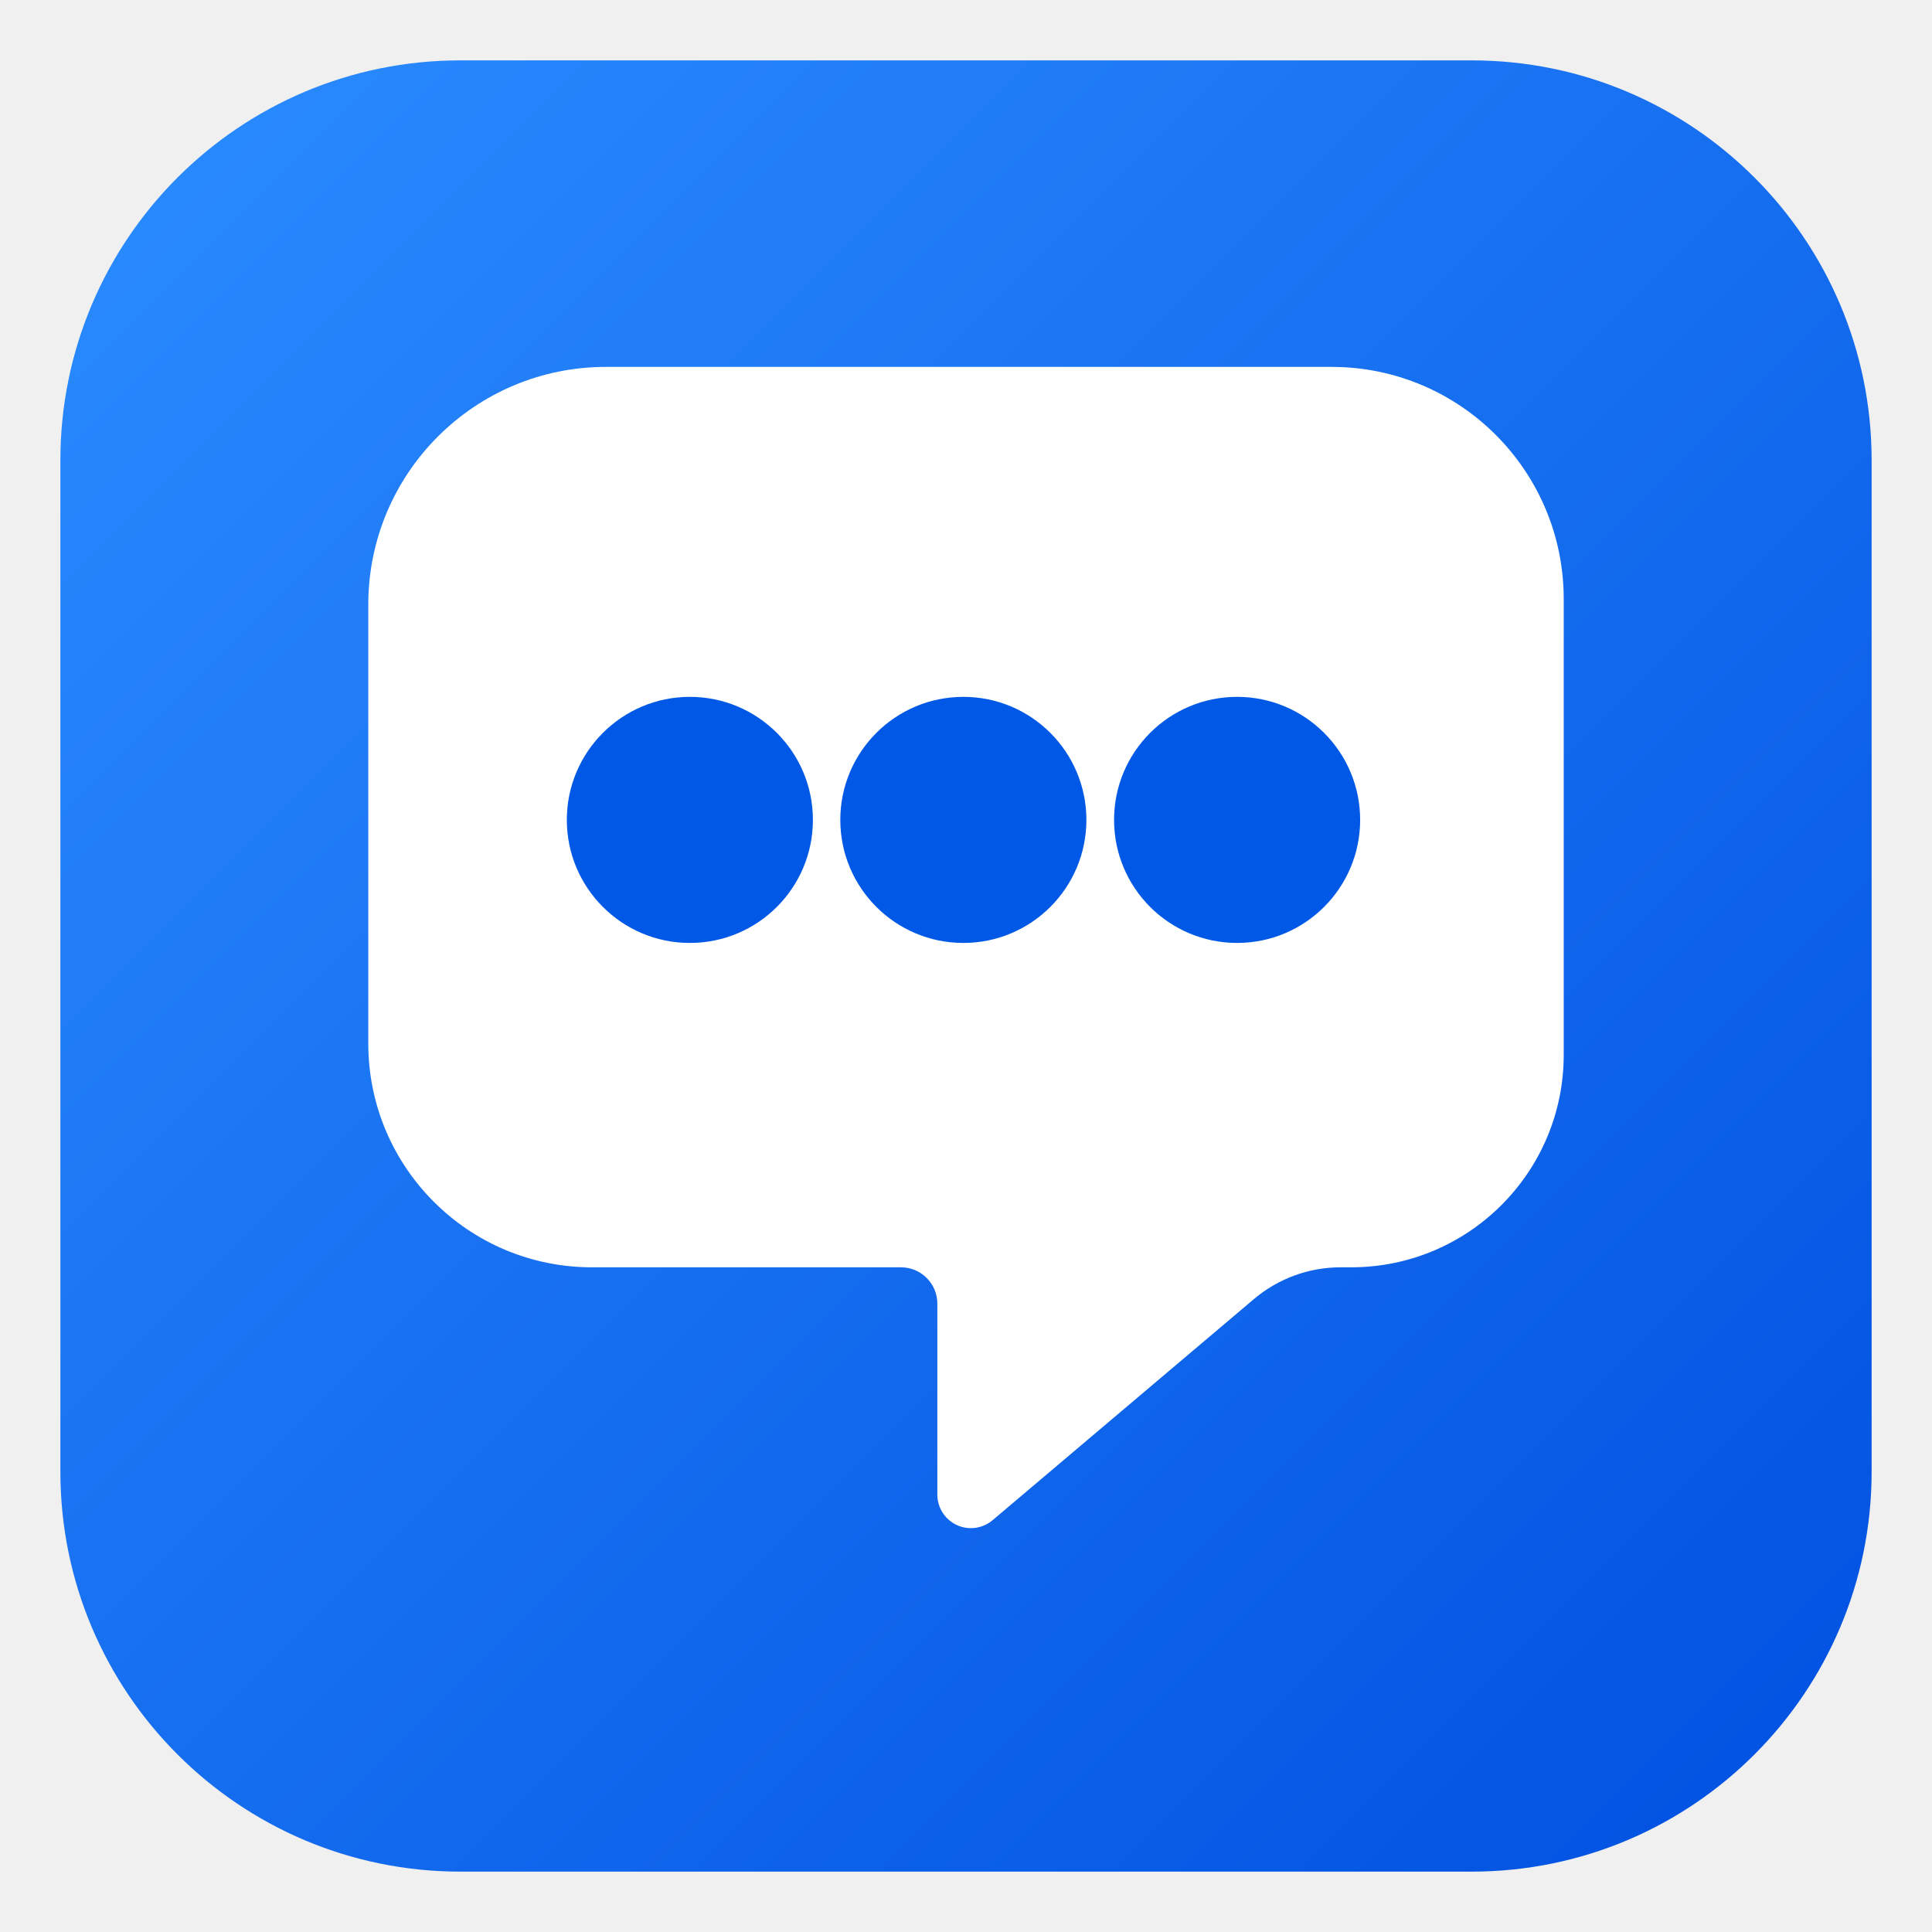
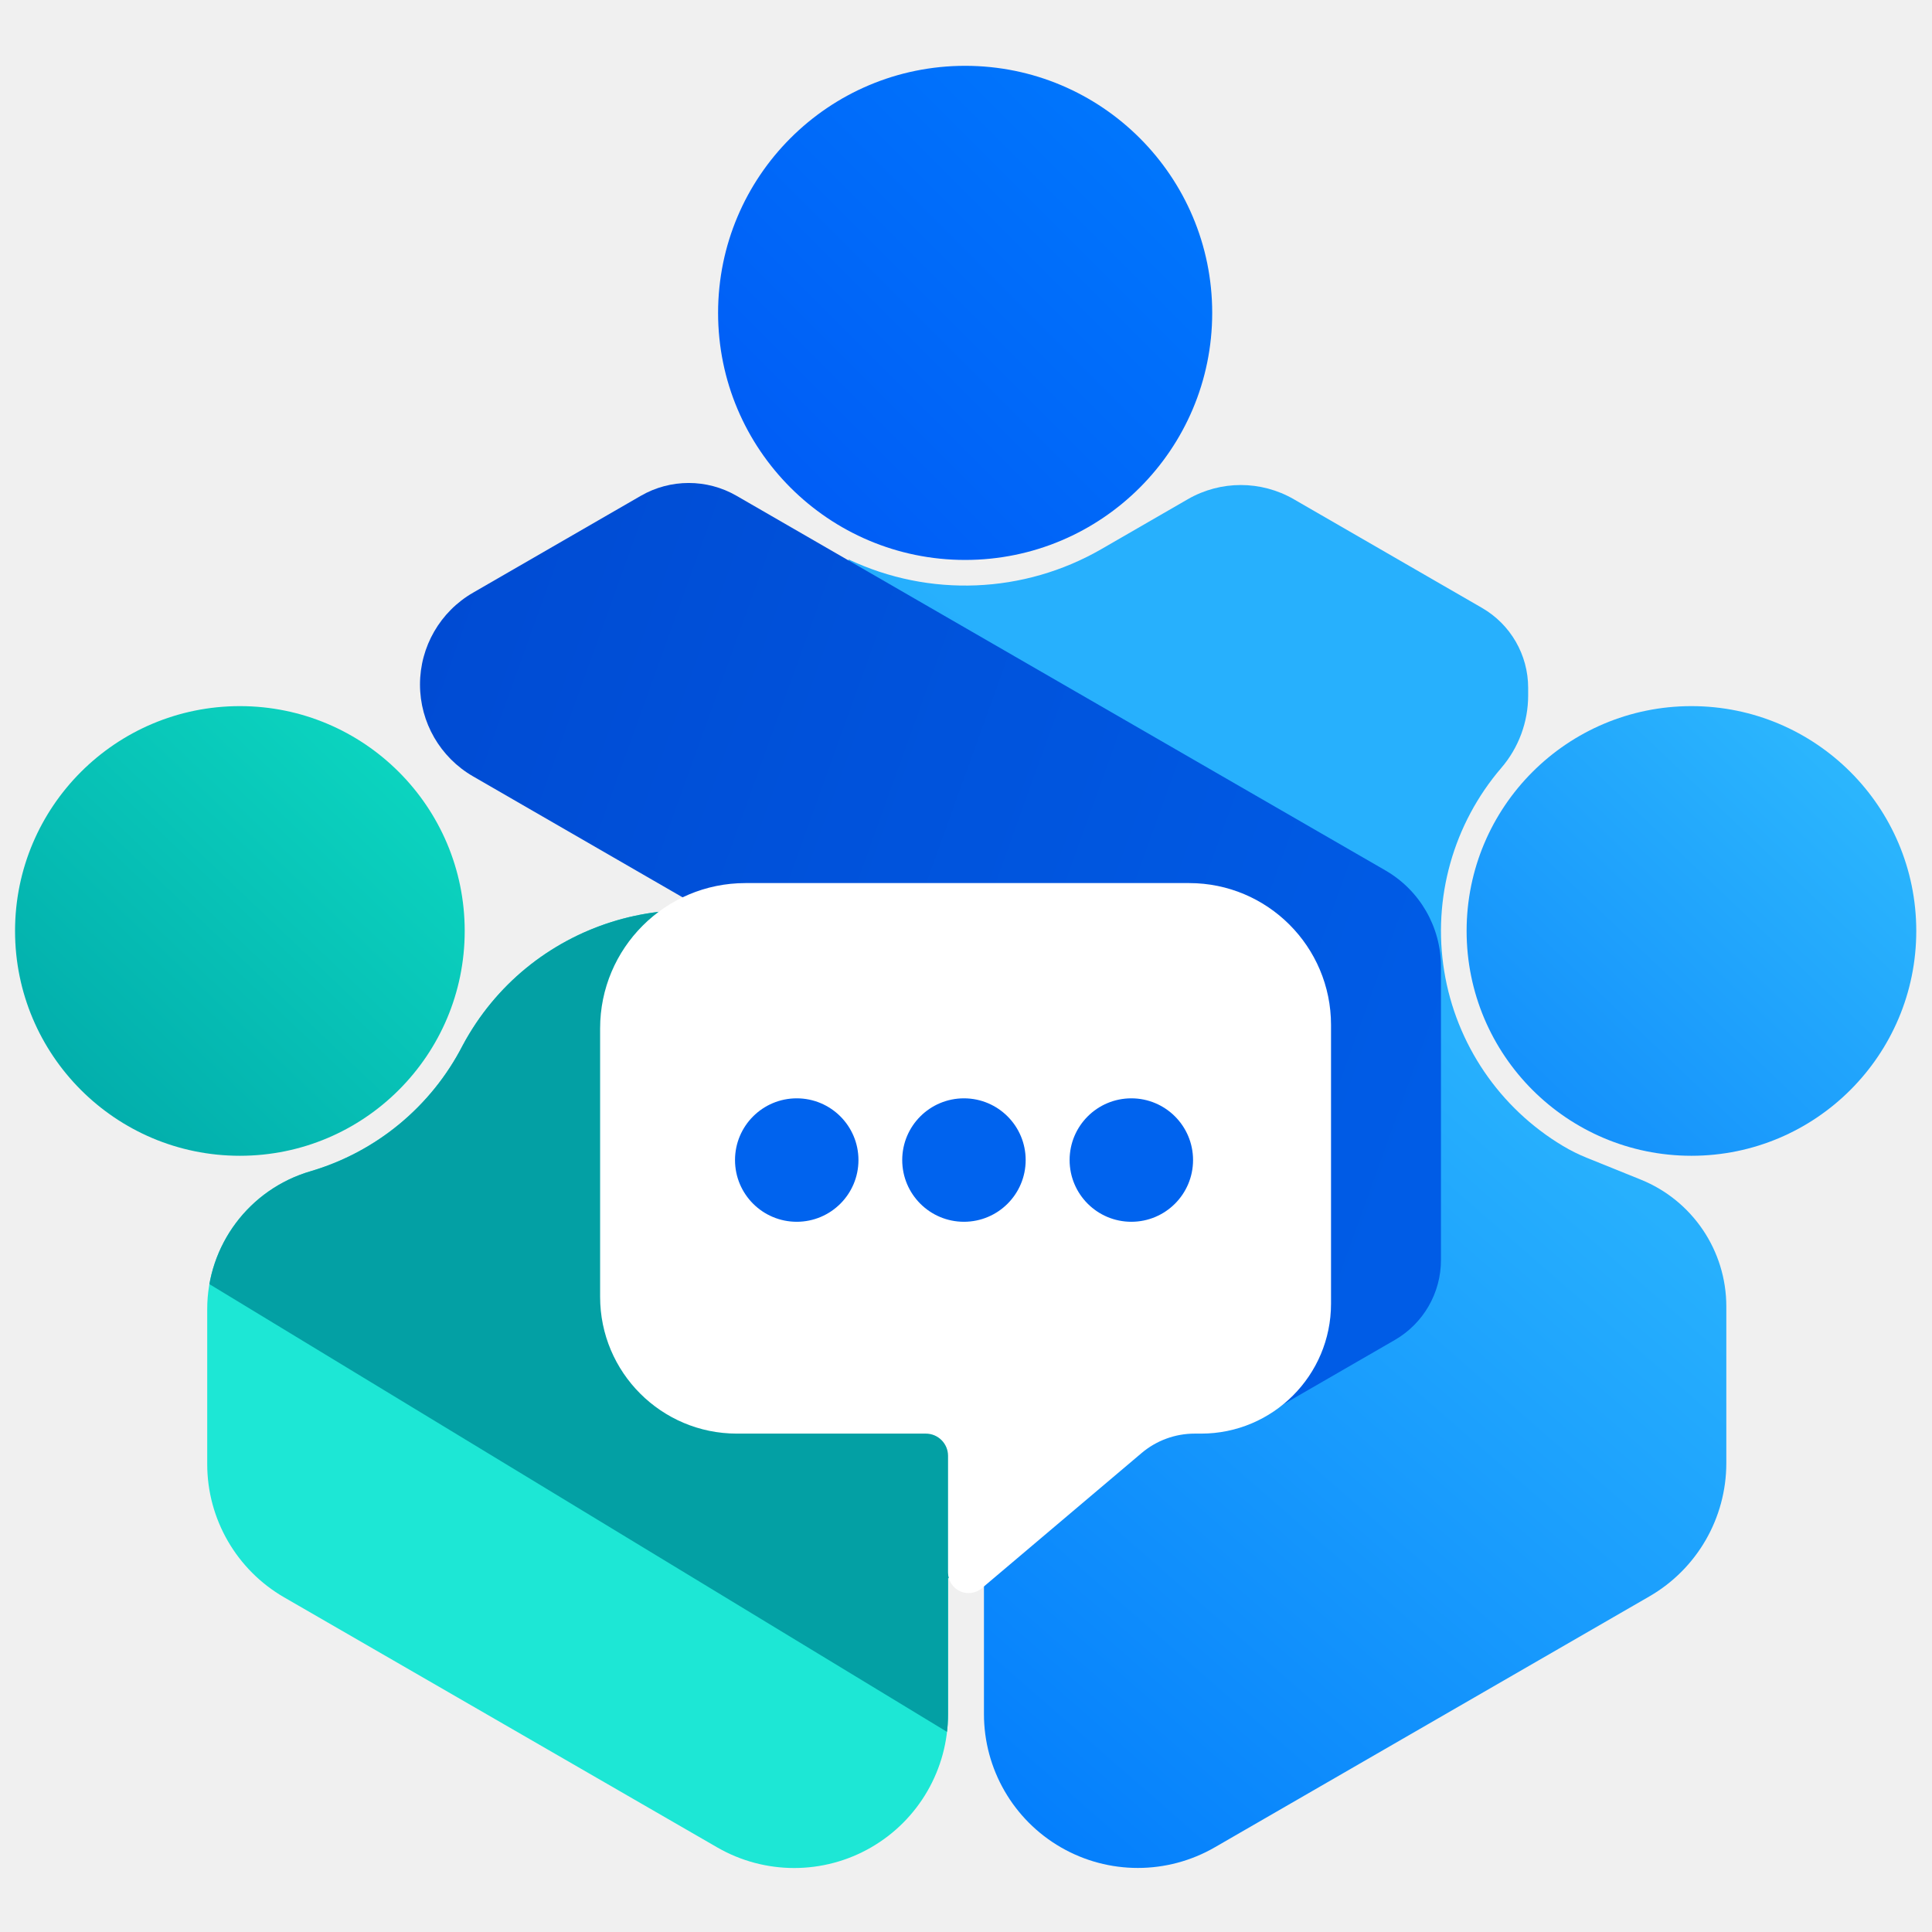
- <svg xmlns="http://www.w3.org/2000/svg" viewBox="0 0 1024 1024">
+ <svg xmlns="http://www.w3.org/2000/svg" viewBox="62 77 1130 1130">
  <defs>
-     <linearGradient id="plate" x1="0" y1="0" x2="1" y2="1">
-       <stop offset="0" stop-color="#2b8cff" />
-       <stop offset="1" stop-color="#0050e0" />
+     <linearGradient id="head-top" gradientUnits="userSpaceOnUse" x1="500" y1="390" x2="760" y2="130">
+       <stop offset="0" stop-color="#005af5" />
+       <stop offset="1" stop-color="#0079fd" />
    </linearGradient>
-     <filter id="shadow" x="-10%" y="-10%" width="120%" height="125%">
-       <feGaussianBlur in="SourceAlpha" stdDeviation="12" />
-       <feOffset dy="10" result="blur" />
-       <feFlood flood-color="#000" flood-opacity="0.28" />
-       <feComposite in2="blur" operator="in" />
-       <feMerge>
-         <feMergeNode />
-         <feMergeNode in="SourceGraphic" />
-       </feMerge>
-     </filter>
+     <linearGradient id="head-left" gradientUnits="userSpaceOnUse" x1="110" y1="720" x2="300" y2="520">
+       <stop offset="0" stop-color="#02aeac" />
+       <stop offset="1" stop-color="#0cd5c0" />
+     </linearGradient>
+     <linearGradient id="head-right" gradientUnits="userSpaceOnUse" x1="955" y1="720" x2="1145" y2="520">
+       <stop offset="0" stop-color="#1490fb" />
+       <stop offset="1" stop-color="#2cb7fd" />
+     </linearGradient>
+     <linearGradient id="body-top" gradientUnits="userSpaceOnUse" x1="300" y1="480" x2="910" y2="700">
+       <stop offset="0" stop-color="#004bd3" />
+       <stop offset="1" stop-color="#005ce6" />
+     </linearGradient>
+     <linearGradient id="body-right" gradientUnits="userSpaceOnUse" x1="660" y1="1150" x2="1000" y2="760">
+       <stop offset="0" stop-color="#047efc" />
+       <stop offset="1" stop-color="#27b0fd" />
+     </linearGradient>
+     <clipPath id="body-left-shade">
+       <path d="M150 807.15L700 1141L700 450L150 450Z" />
+     </clipPath>
  </defs>
-   <rect x="32" y="32" width="960" height="960" rx="212" fill="url(#plate)" />
-   <g transform="translate(-416.91 -685.17) scale(1.48211)">
-     <path fill="#fff" d="M498 593.5L757.5 593.5A83 83 0 0 1 840.5 676.5L840.5 839.5A76 76 0 0 1 764.5 915.5L760.72 915.5A48 48 0 0 0 729.71 926.86L636.25 1005.94A12 12 0 0 1 616.5 996.78L616.5 928.5A13 13 0 0 0 603.5 915.5L493 915.5A80 80 0 0 1 413 835.5L413 678.5A85 85 0 0 1 498 593.5Z" />
-     <g fill="#0058e6">
-       <circle cx="528" cy="755.5" r="44" />
-       <circle cx="625.8" cy="755.5" r="44" />
-       <circle cx="723.7" cy="755.5" r="44" />
-     </g>
+   <path fill="url(#body-right)" d="M706.25 398.13L756.72 368.99A62 62 0 0 1 818.72 368.99L928.8 432.55A54 54 0 0 1 955.8 479.32L955.8 483.76A65 65 0 0 1 940.13 526.09A146.5 146.5 0 0 0 976.18 747.27A100 100 0 0 0 989.99 754.14L1021.67 766.94A80 80 0 0 1 1071.7 841.11L1071.7 932.77A90 90 0 0 1 1026.7 1010.71L772.5 1157.48A90 90 0 0 1 637.5 1079.54L637.5 700L558.23 404.15A159.5 159.5 0 0 0 706.25 398.13Z" />
+   <path fill="url(#body-top)" d="M338.65 423.67L436.81 366.99A56 56 0 0 1 492.81 366.99L872.3 586.09A65 65 0 0 1 904.8 642.38L904.8 813.97A54 54 0 0 1 877.8 860.74L803.59 903.59L557.29 657.29L338.65 531.06A62 62 0 0 1 338.65 423.67Z" />
+   <path fill="#1de7d5" d="M183.2 933.33L183.2 842.67A84 84 0 0 1 243.55 762.07A146.5 146.5 0 0 0 332.59 688.48A149.8 149.8 0 0 1 600 823.39L600 900L630 900L630 1000L616.5 1000L616.5 1079.57A90 90 0 0 1 481.5 1157.52L228.2 1011.27A90 90 0 0 1 183.2 933.33Z" />
+   <path fill="#03a0a4" clip-path="url(#body-left-shade)" d="M183.2 933.33L183.2 842.67A84 84 0 0 1 243.55 762.07A146.5 146.5 0 0 0 332.59 688.48A149.8 149.8 0 0 1 600 823.39L600 900L630 900L630 1000L616.5 1000L616.5 1079.57A90 90 0 0 1 481.5 1157.52L228.2 1011.27A90 90 0 0 1 183.2 933.33Z" />
+   <circle fill="url(#head-top)" cx="626.5" cy="260" r="144.5" />
+   <circle fill="url(#head-left)" cx="202.3" cy="621.5" r="131.5" />
+   <circle fill="url(#head-right)" cx="1051.3" cy="621.5" r="131.5" />
+   <path fill="#fff" d="M498 593.5L757.5 593.5A83 83 0 0 1 840.5 676.5L840.5 839.5A76 76 0 0 1 764.5 915.5L760.72 915.5A48 48 0 0 0 729.71 926.86L636.25 1005.94A12 12 0 0 1 616.5 996.78L616.5 928.5A13 13 0 0 0 603.5 915.5L493 915.5A80 80 0 0 1 413 835.5L413 678.5A85 85 0 0 1 498 593.5Z" />
+   <g fill="#0063ee">
+     <circle cx="528" cy="755.5" r="36.1" />
+     <circle cx="625.8" cy="755.5" r="36.1" />
+     <circle cx="723.7" cy="755.5" r="36.1" />
  </g>
</svg>
